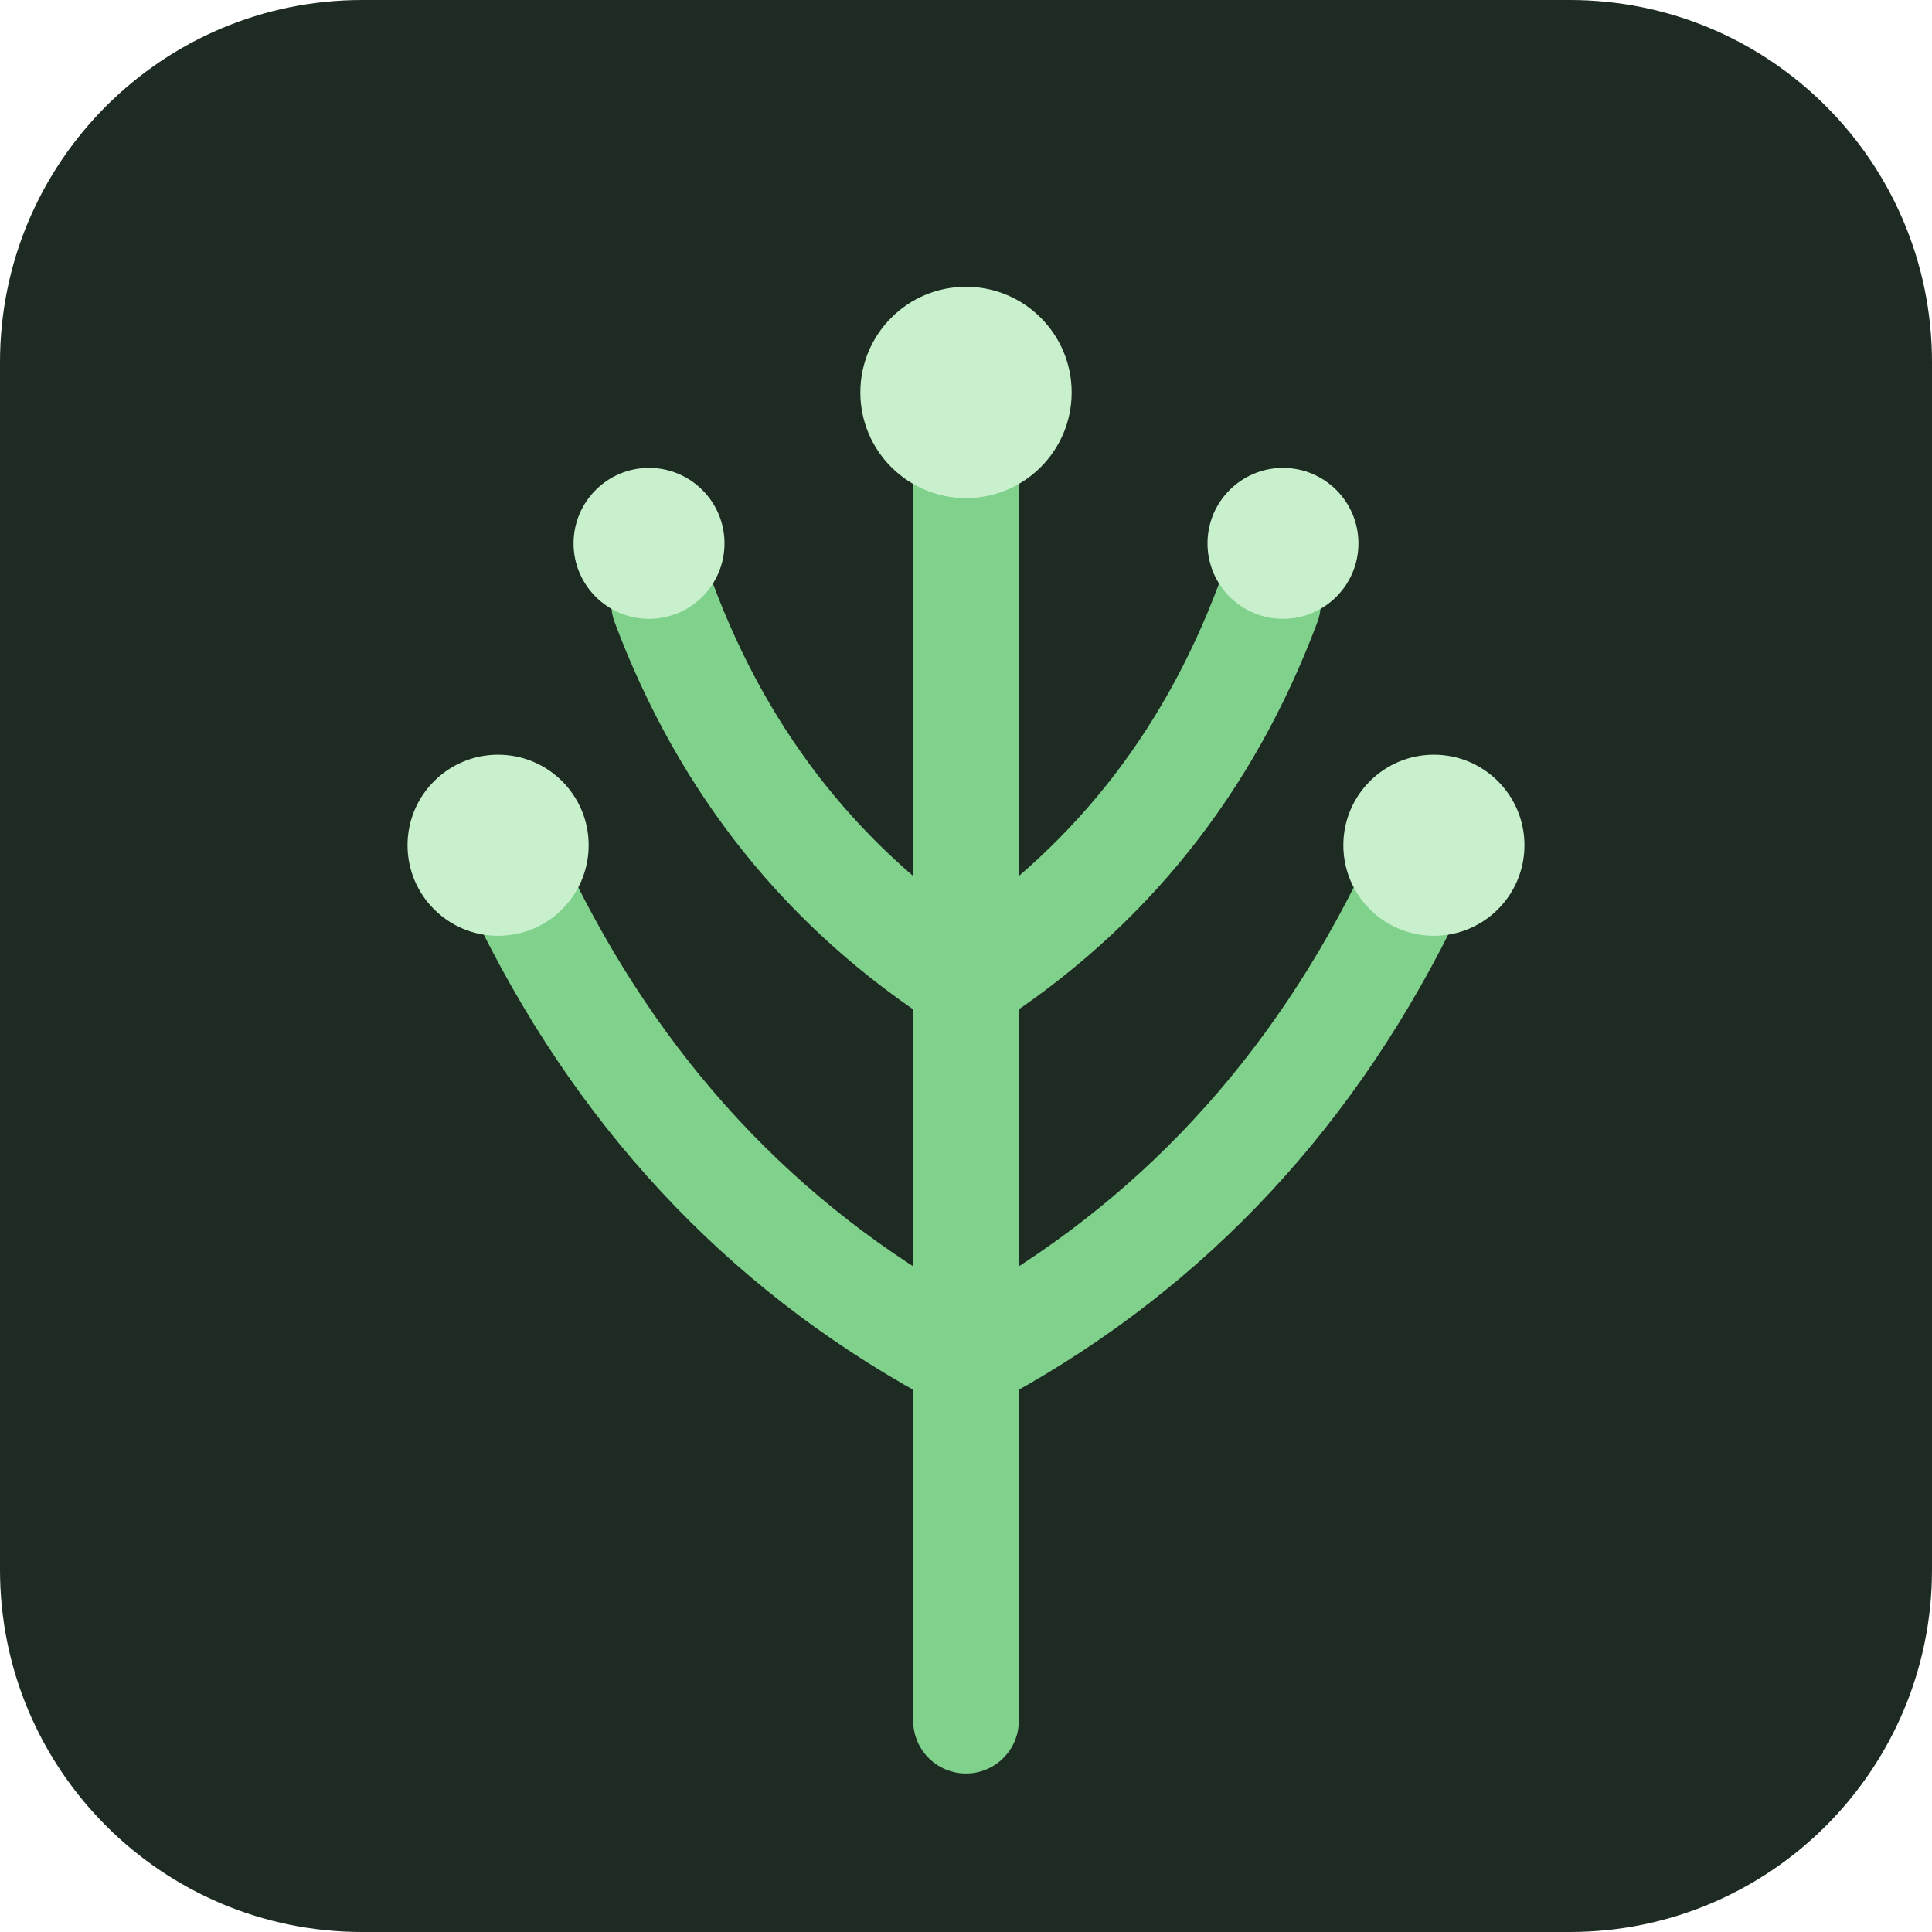
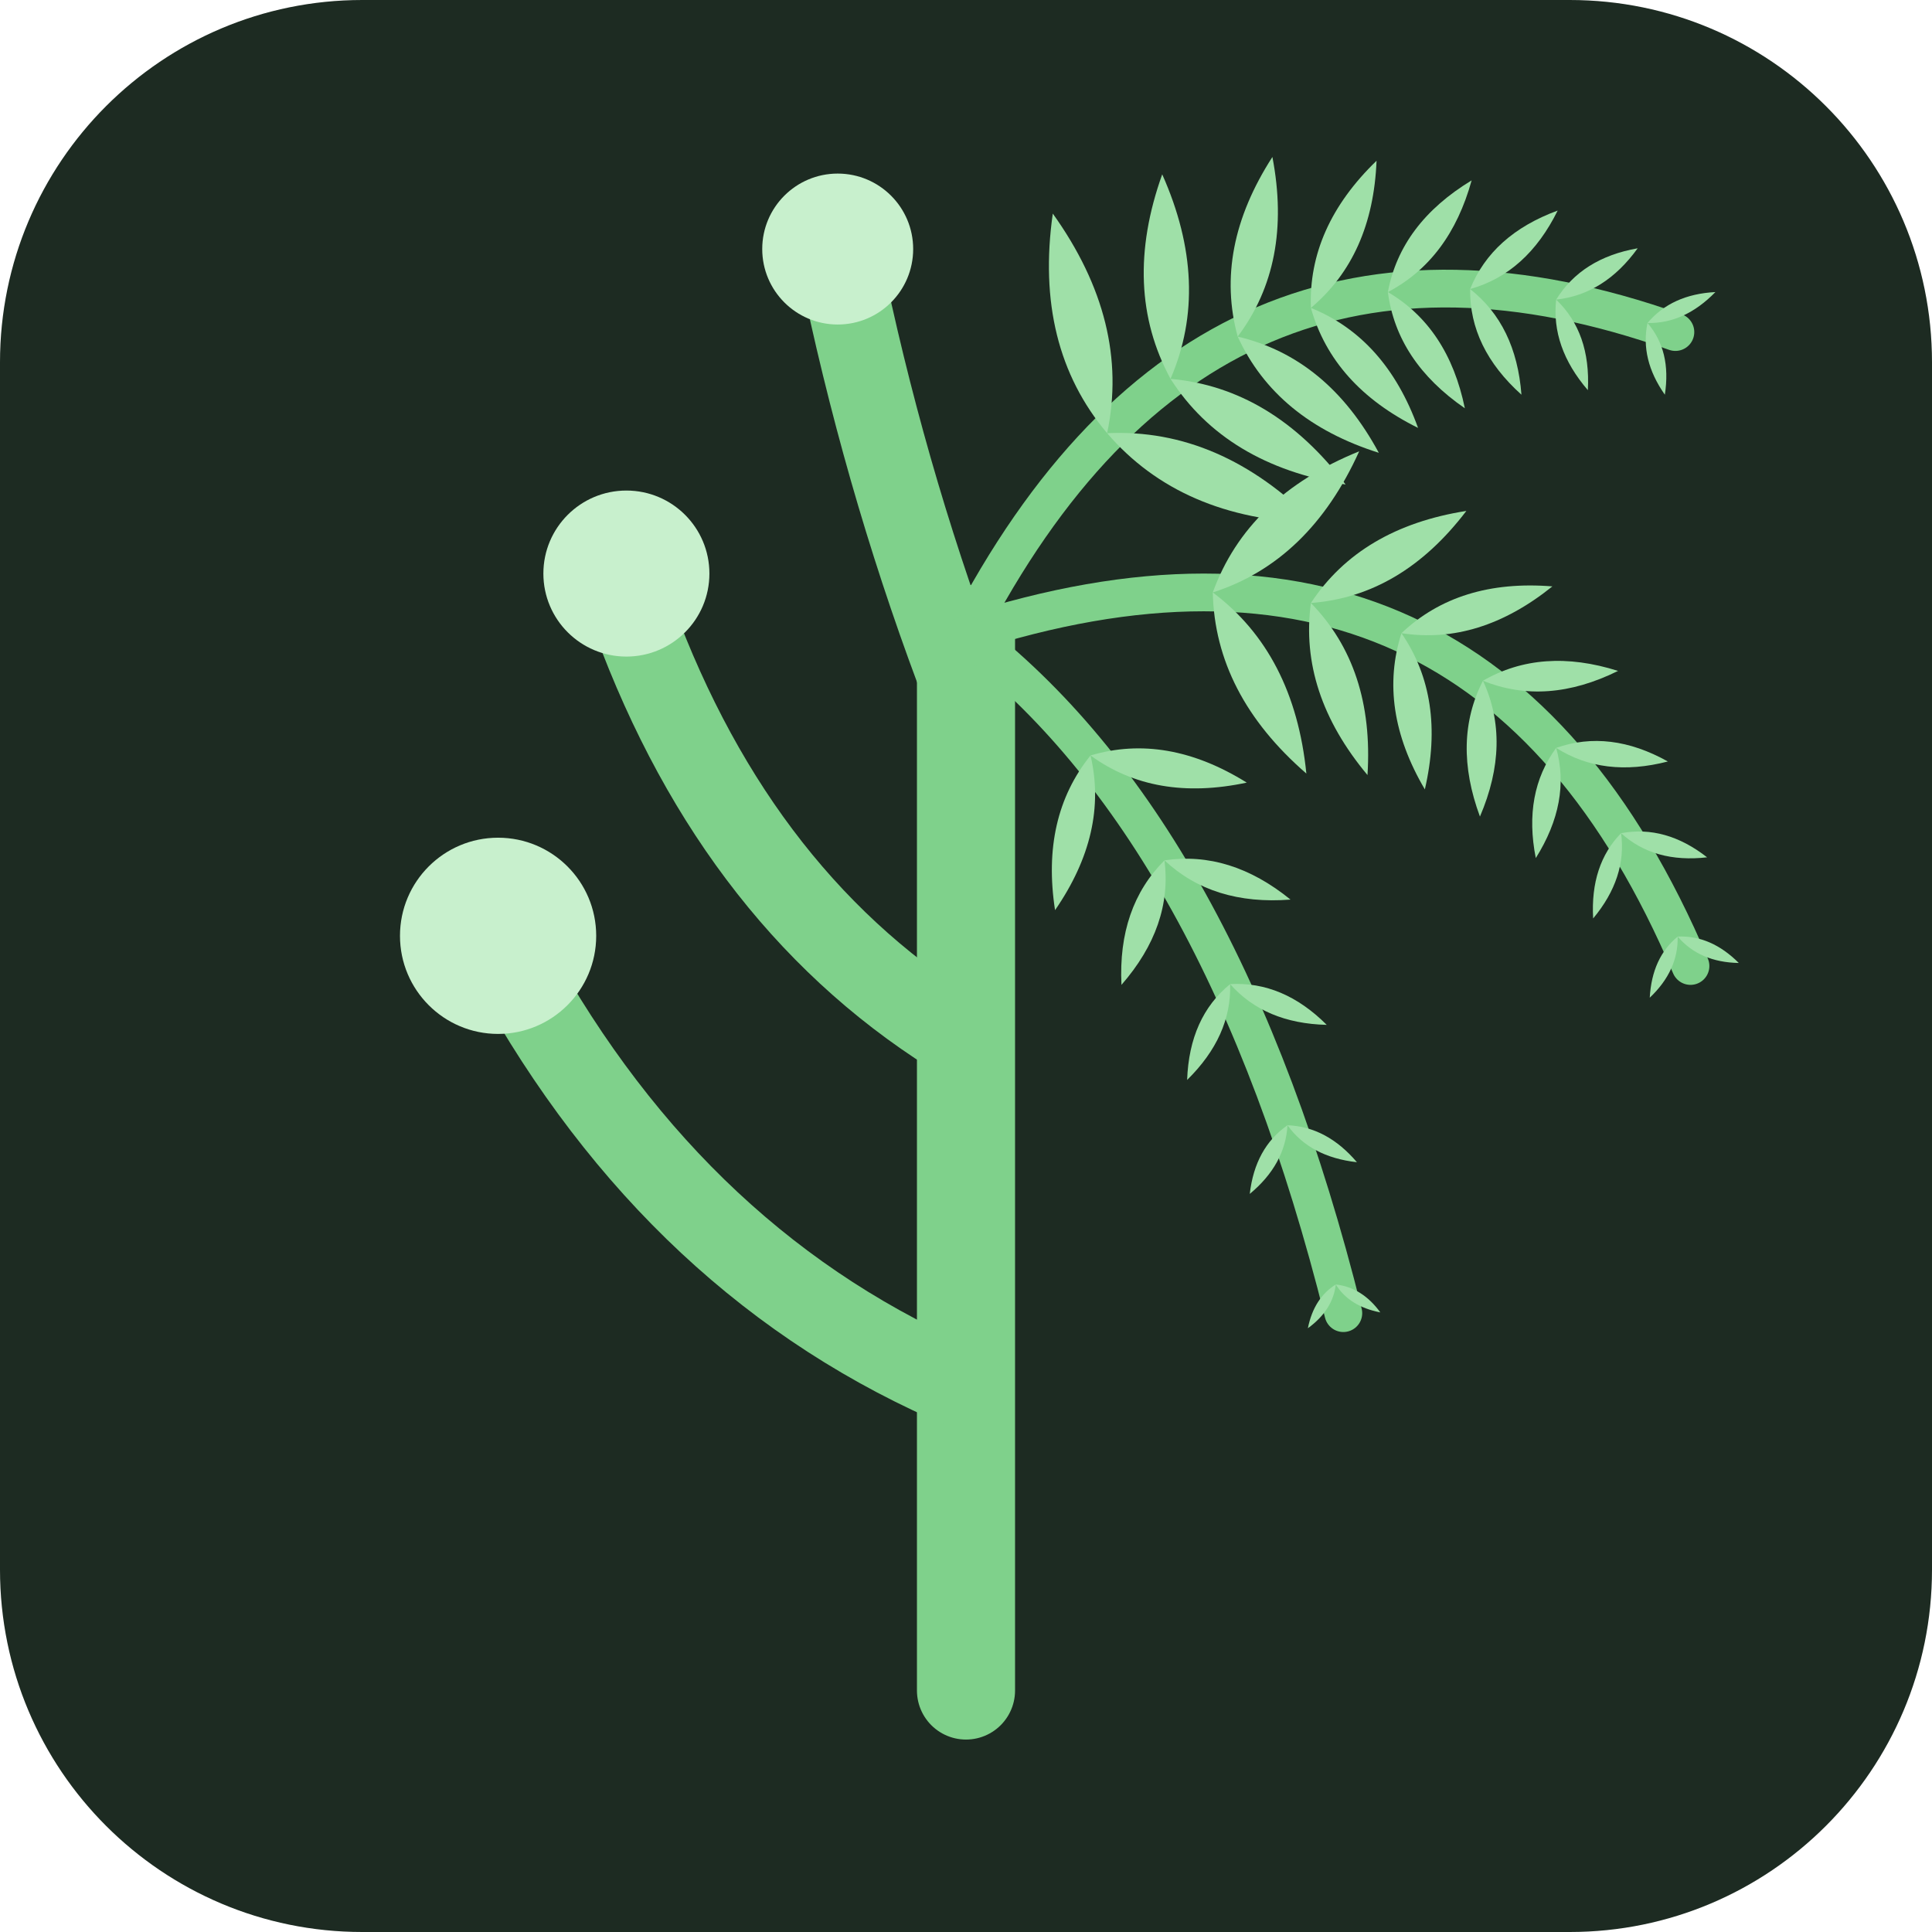
<svg xmlns="http://www.w3.org/2000/svg" width="256" height="256" viewBox="0 0 256 256">
  <rect width="256" height="256" rx="48" fill="#1d2b22" />
-   <g fill="none" stroke="#7fd18b" stroke-width="14" stroke-linecap="round">
-     <path d="M128 228 V60" />
-     <path d="M128 180 Q90 160 70 120" />
-     <path d="M128 180 Q166 160 186 120" />
-     <path d="M128 130 Q100 112 88 80" />
-     <path d="M128 130 Q156 112 168 80" />
+   <g fill="none" stroke="#7fd18b" stroke-linecap="round">
+     <path d="M128 224 V84" stroke-width="13" />
+     <g stroke-width="11">
+       <path d="M128 184 Q90 168 68 128" />
+       <path d="M128 138 Q98 120 84 82" />
+       <path d="M128 92 Q118 66 112 38" />
+     </g>
+     <g stroke-width="5">
+       <path d="M128 84 Q160 22 222 44" />
+       <path d="M128 84 Q196 62 224 128" />
+       <path d="M128 84 Q162 110 178 174" />
+     </g>
  </g>
  <g fill="#c8f0cd">
-     <circle cx="128" cy="52" r="14" />
-     <circle cx="66" cy="112" r="12" />
-     <circle cx="190" cy="112" r="12" />
-     <circle cx="86" cy="72" r="10" />
-     <circle cx="170" cy="72" r="10" />
+     <circle cx="66" cy="124" r="13" />
+     <circle cx="83" cy="76" r="11" />
+     <circle cx="111" cy="33" r="10" />
+   </g>
+   <g fill="#9fe0a8">
+     <path d="M146.7 57.4 Q156.5 68.8 174.2 69.3 Q161.7 56.7 146.7 57.4Z" />
+     <path d="M146.7 57.4 Q149.8 42.7 139.5 28.3 Q137.0 45.9 146.7 57.4Z" />
+     <path d="M155.1 50.2 Q162.4 61.6 178.3 64.2 Q168.6 51.4 155.1 50.2Z" />
+     <path d="M155.1 50.2 Q160.5 37.7 154.0 23.1 Q148.6 38.2 155.1 50.2Z" />
+     <path d="M164.0 44.6 Q169.1 55.7 182.7 60.0 Q175.9 47.4 164.0 44.6Z" />
+     <path d="M164.0 44.6 Q171.3 34.9 168.6 20.8 Q160.8 32.9 164.0 44.6Z" />
+     <path d="M173.7 40.8 Q176.6 51.1 187.9 56.7 Q183.6 44.8 173.7 40.8Z" />
+     <path d="M173.7 40.8 Q181.9 33.9 182.4 21.3 Q173.3 30.1 173.7 40.8Z" />
+     <path d="M183.9 38.7 Q185.1 47.9 194.1 54.1 Q191.9 43.4 183.9 38.7Z" />
+     <path d="M183.9 38.7 Q192.1 34.4 195.0 23.9 Q185.6 29.6 183.9 38.7Z" />
+     <path d="M194.8 38.3 Q194.7 46.1 201.6 52.3 Q200.9 43.1 194.8 38.3Z" />
+     <path d="M194.8 38.3 Q202.3 36.2 206.4 27.9 Q197.7 31.1 194.8 38.3Z" />
+     <path d="M206.2 39.7 Q205.5 46.0 210.4 51.7 Q210.8 44.1 206.2 39.7Z" />
+     <path d="M206.2 39.7 Q212.6 39.0 217.0 32.9 Q209.6 34.2 206.2 39.7Z" />
+     <path d="M218.3 42.8 Q217.3 47.6 220.6 52.3 Q221.5 46.5 218.3 42.8Z" />
+     <path d="M218.3 42.8 Q223.2 42.9 227.3 38.7 Q221.5 39.0 218.3 42.8Z" />
+     <path d="M160.7 78.5 Q161.0 92.0 173.1 102.5 Q171.5 86.6 160.7 78.5Z" />
+     <path d="M160.7 78.5 Q173.5 74.4 180.1 59.8 Q165.3 65.8 160.7 78.5Z" />
+     <path d="M173.7 79.9 Q172.1 91.8 181.2 102.7 Q182.1 88.5 173.7 79.9Z" />
+     <path d="M173.7 79.9 Q185.7 79.0 194.3 67.7 Q180.3 69.9 173.7 79.9Z" />
+     <path d="M185.7 83.9 Q182.5 93.9 188.8 104.6 Q191.6 92.5 185.7 83.9Z" />
+     <path d="M185.7 83.9 Q196.0 85.5 205.7 77.7 Q193.3 76.7 185.7 83.9Z" />
+     <path d="M196.5 90.2 Q192.4 98.2 196.1 108.2 Q200.3 98.4 196.5 90.2Z" />
+     <path d="M196.5 90.2 Q204.9 93.6 214.4 88.9 Q204.3 85.7 196.5 90.2Z" />
+     <path d="M206.2 99.1 Q201.8 105.1 203.5 113.7 Q208.2 106.2 206.2 99.1Z" />
+     <path d="M206.2 99.1 Q212.5 103.1 221.0 100.9 Q213.3 96.6 206.2 99.1Z" />
+     <path d="M214.8 110.4 Q210.7 114.6 211.1 121.7 Q215.6 116.3 214.8 110.4Z" />
+     <path d="M214.8 110.4 Q219.2 114.4 226.2 113.6 Q220.7 109.3 214.8 110.4Z" />
+     <path d="M222.3 124.1 Q218.9 126.9 218.6 132.2 Q222.4 128.6 222.3 124.1Z" />
+     <path d="M222.3 124.1 Q225.2 127.5 230.4 127.6 Q226.7 123.9 222.3 124.1Z" />
+     <path d="M144.5 100.1 Q137.9 108.3 139.8 120.6 Q146.9 110.3 144.5 100.1Z" />
+     <path d="M144.5 100.1 Q153.0 106.3 165.2 103.7 Q154.6 97.1 144.5 100.1Z" />
+     <path d="M154.3 114.0 Q148.1 120.2 148.6 130.5 Q155.4 122.7 154.3 114.0Z" />
+     <path d="M154.3 114.0 Q160.7 120.0 171.0 119.2 Q163.0 112.7 154.3 114.0Z" />
+     <path d="M163.0 130.4 Q157.6 134.8 157.3 143.1 Q163.2 137.3 163.0 130.4Z" />
+     <path d="M163.0 130.4 Q167.6 135.6 175.8 135.8 Q170.0 130.0 163.0 130.4Z" />
+     <path d="M170.6 149.1 Q166.3 152.1 165.6 158.2 Q170.3 154.3 170.6 149.1Z" />
+     <path d="M170.6 149.1 Q173.6 153.3 179.8 154.0 Q175.8 149.3 170.6 149.1Z" />
+     <path d="M177.0 170.2 Q174.1 172.0 173.3 176.0 Q176.6 173.6 177.0 170.2Z" />
+     <path d="M177.0 170.2 Q178.8 173.1 182.9 173.9 Q180.5 170.6 177.0 170.2Z" />
  </g>
</svg>
